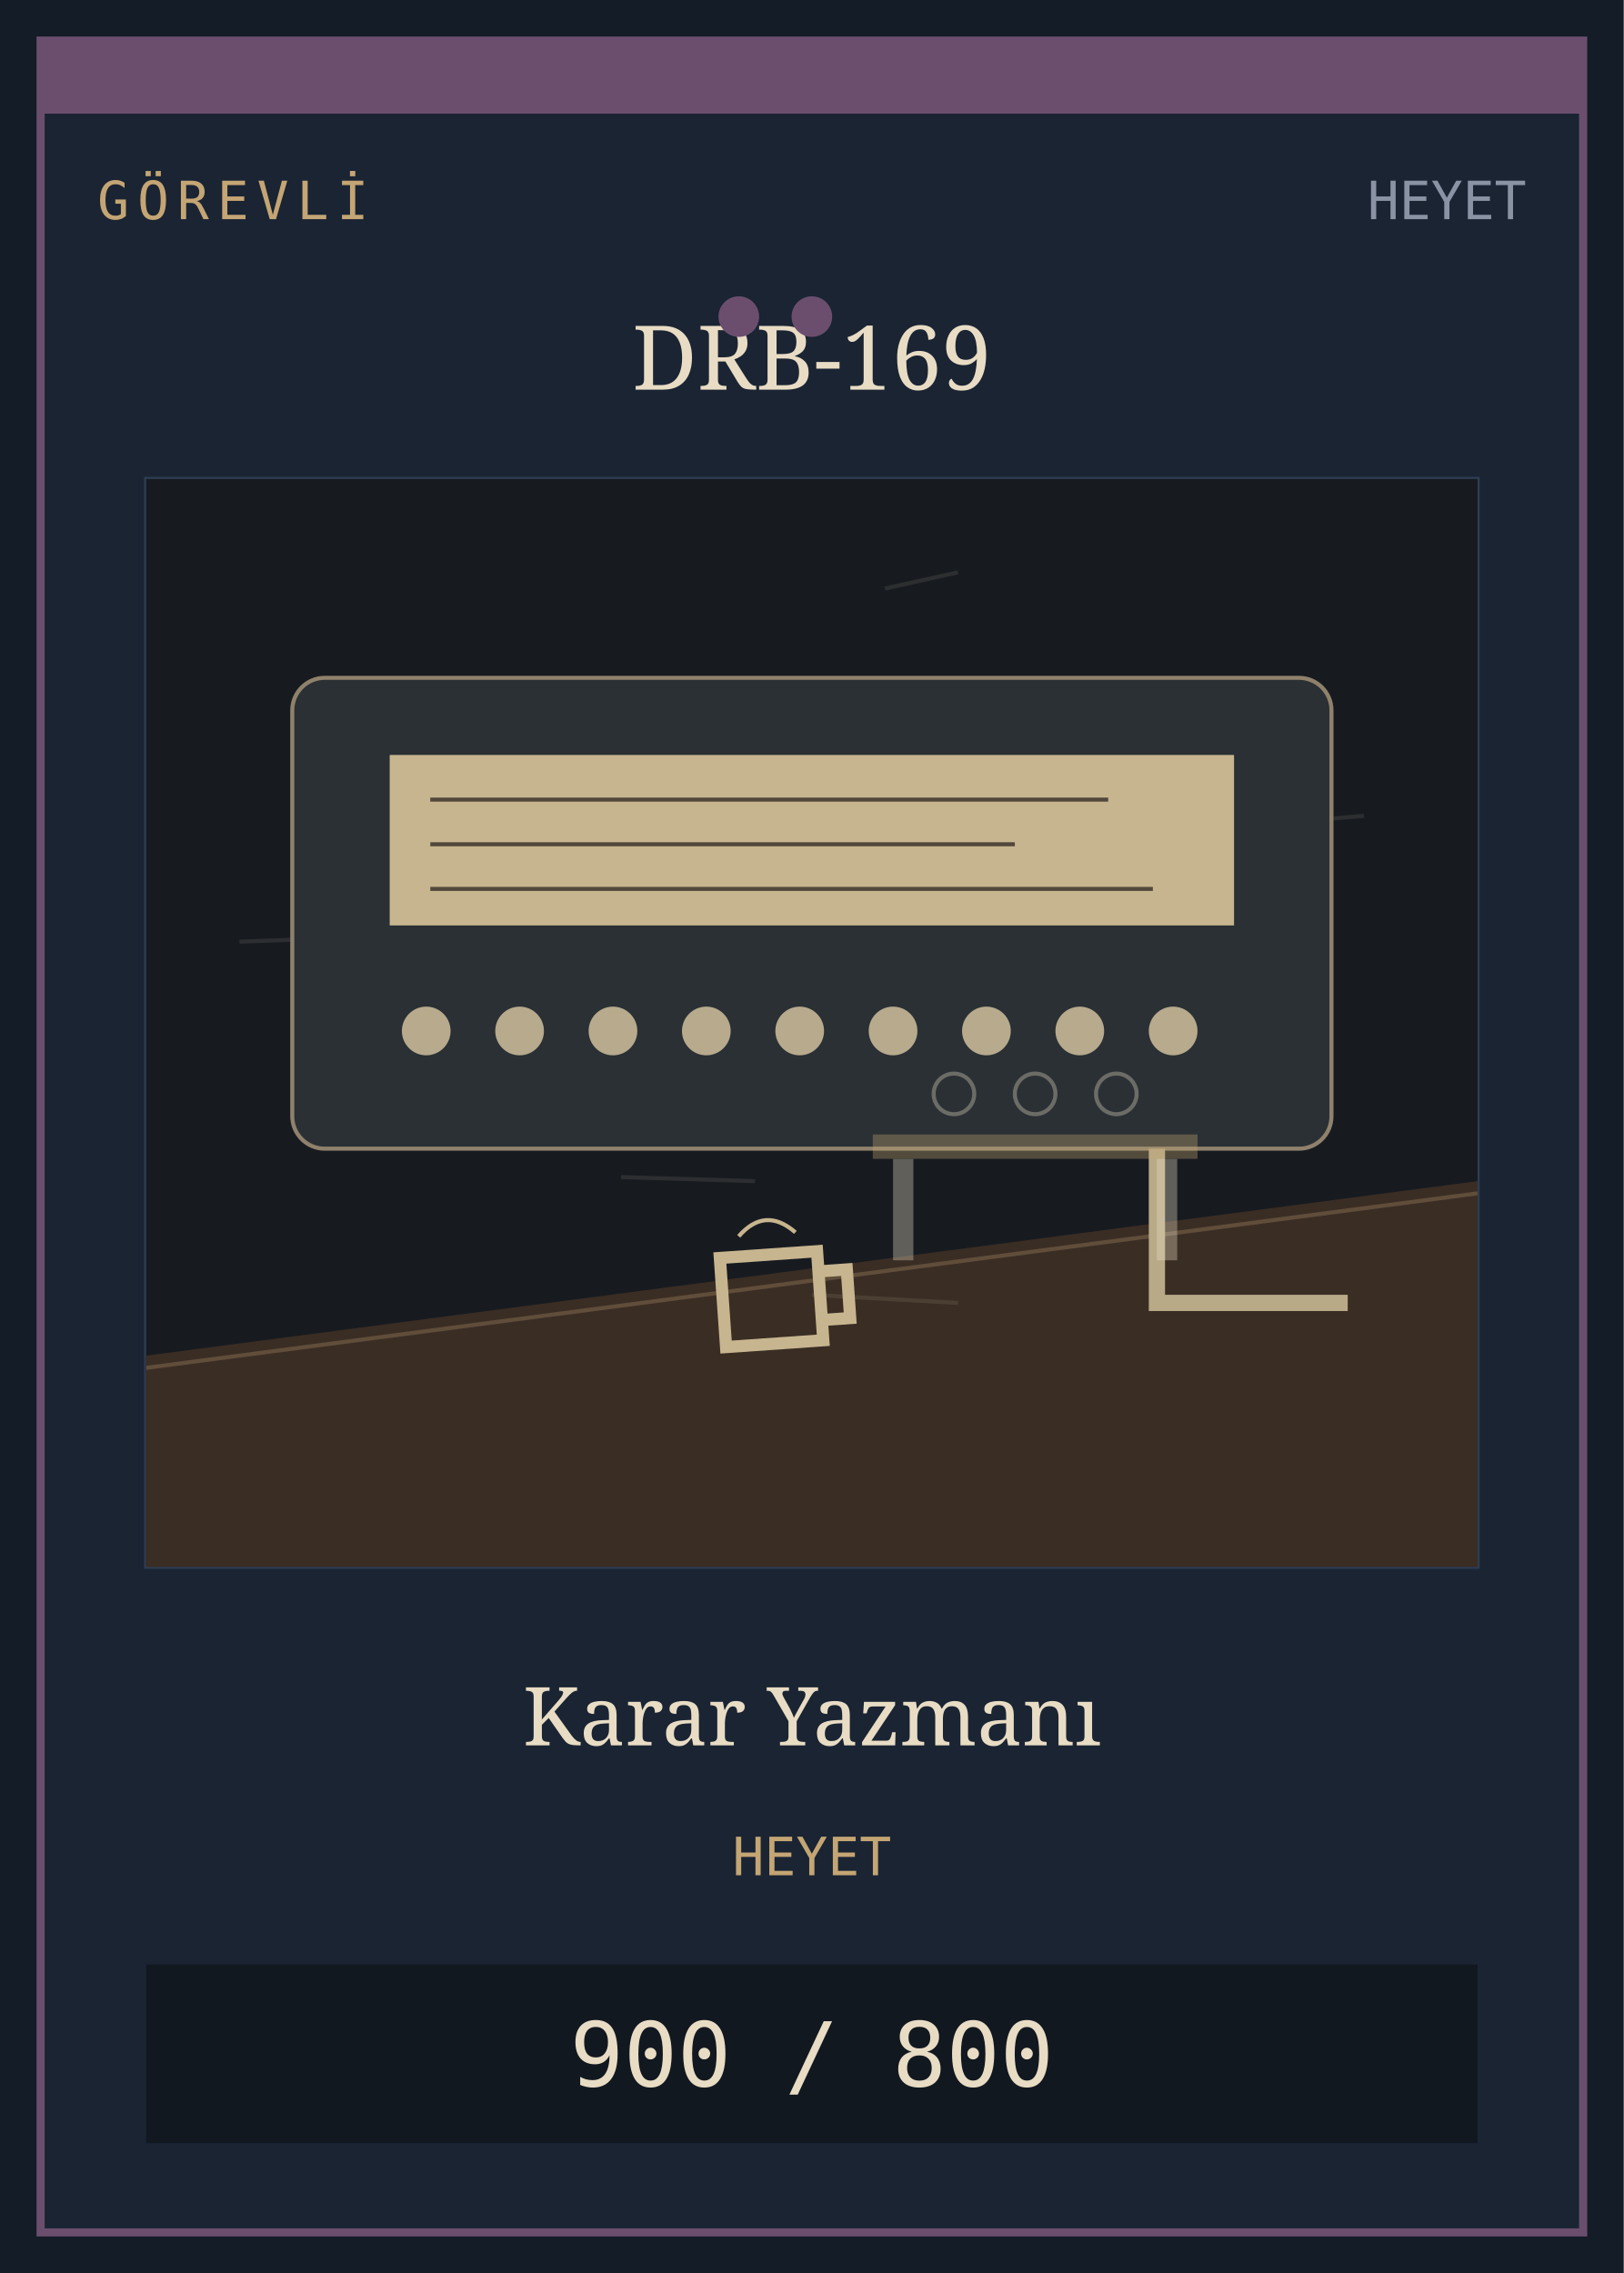
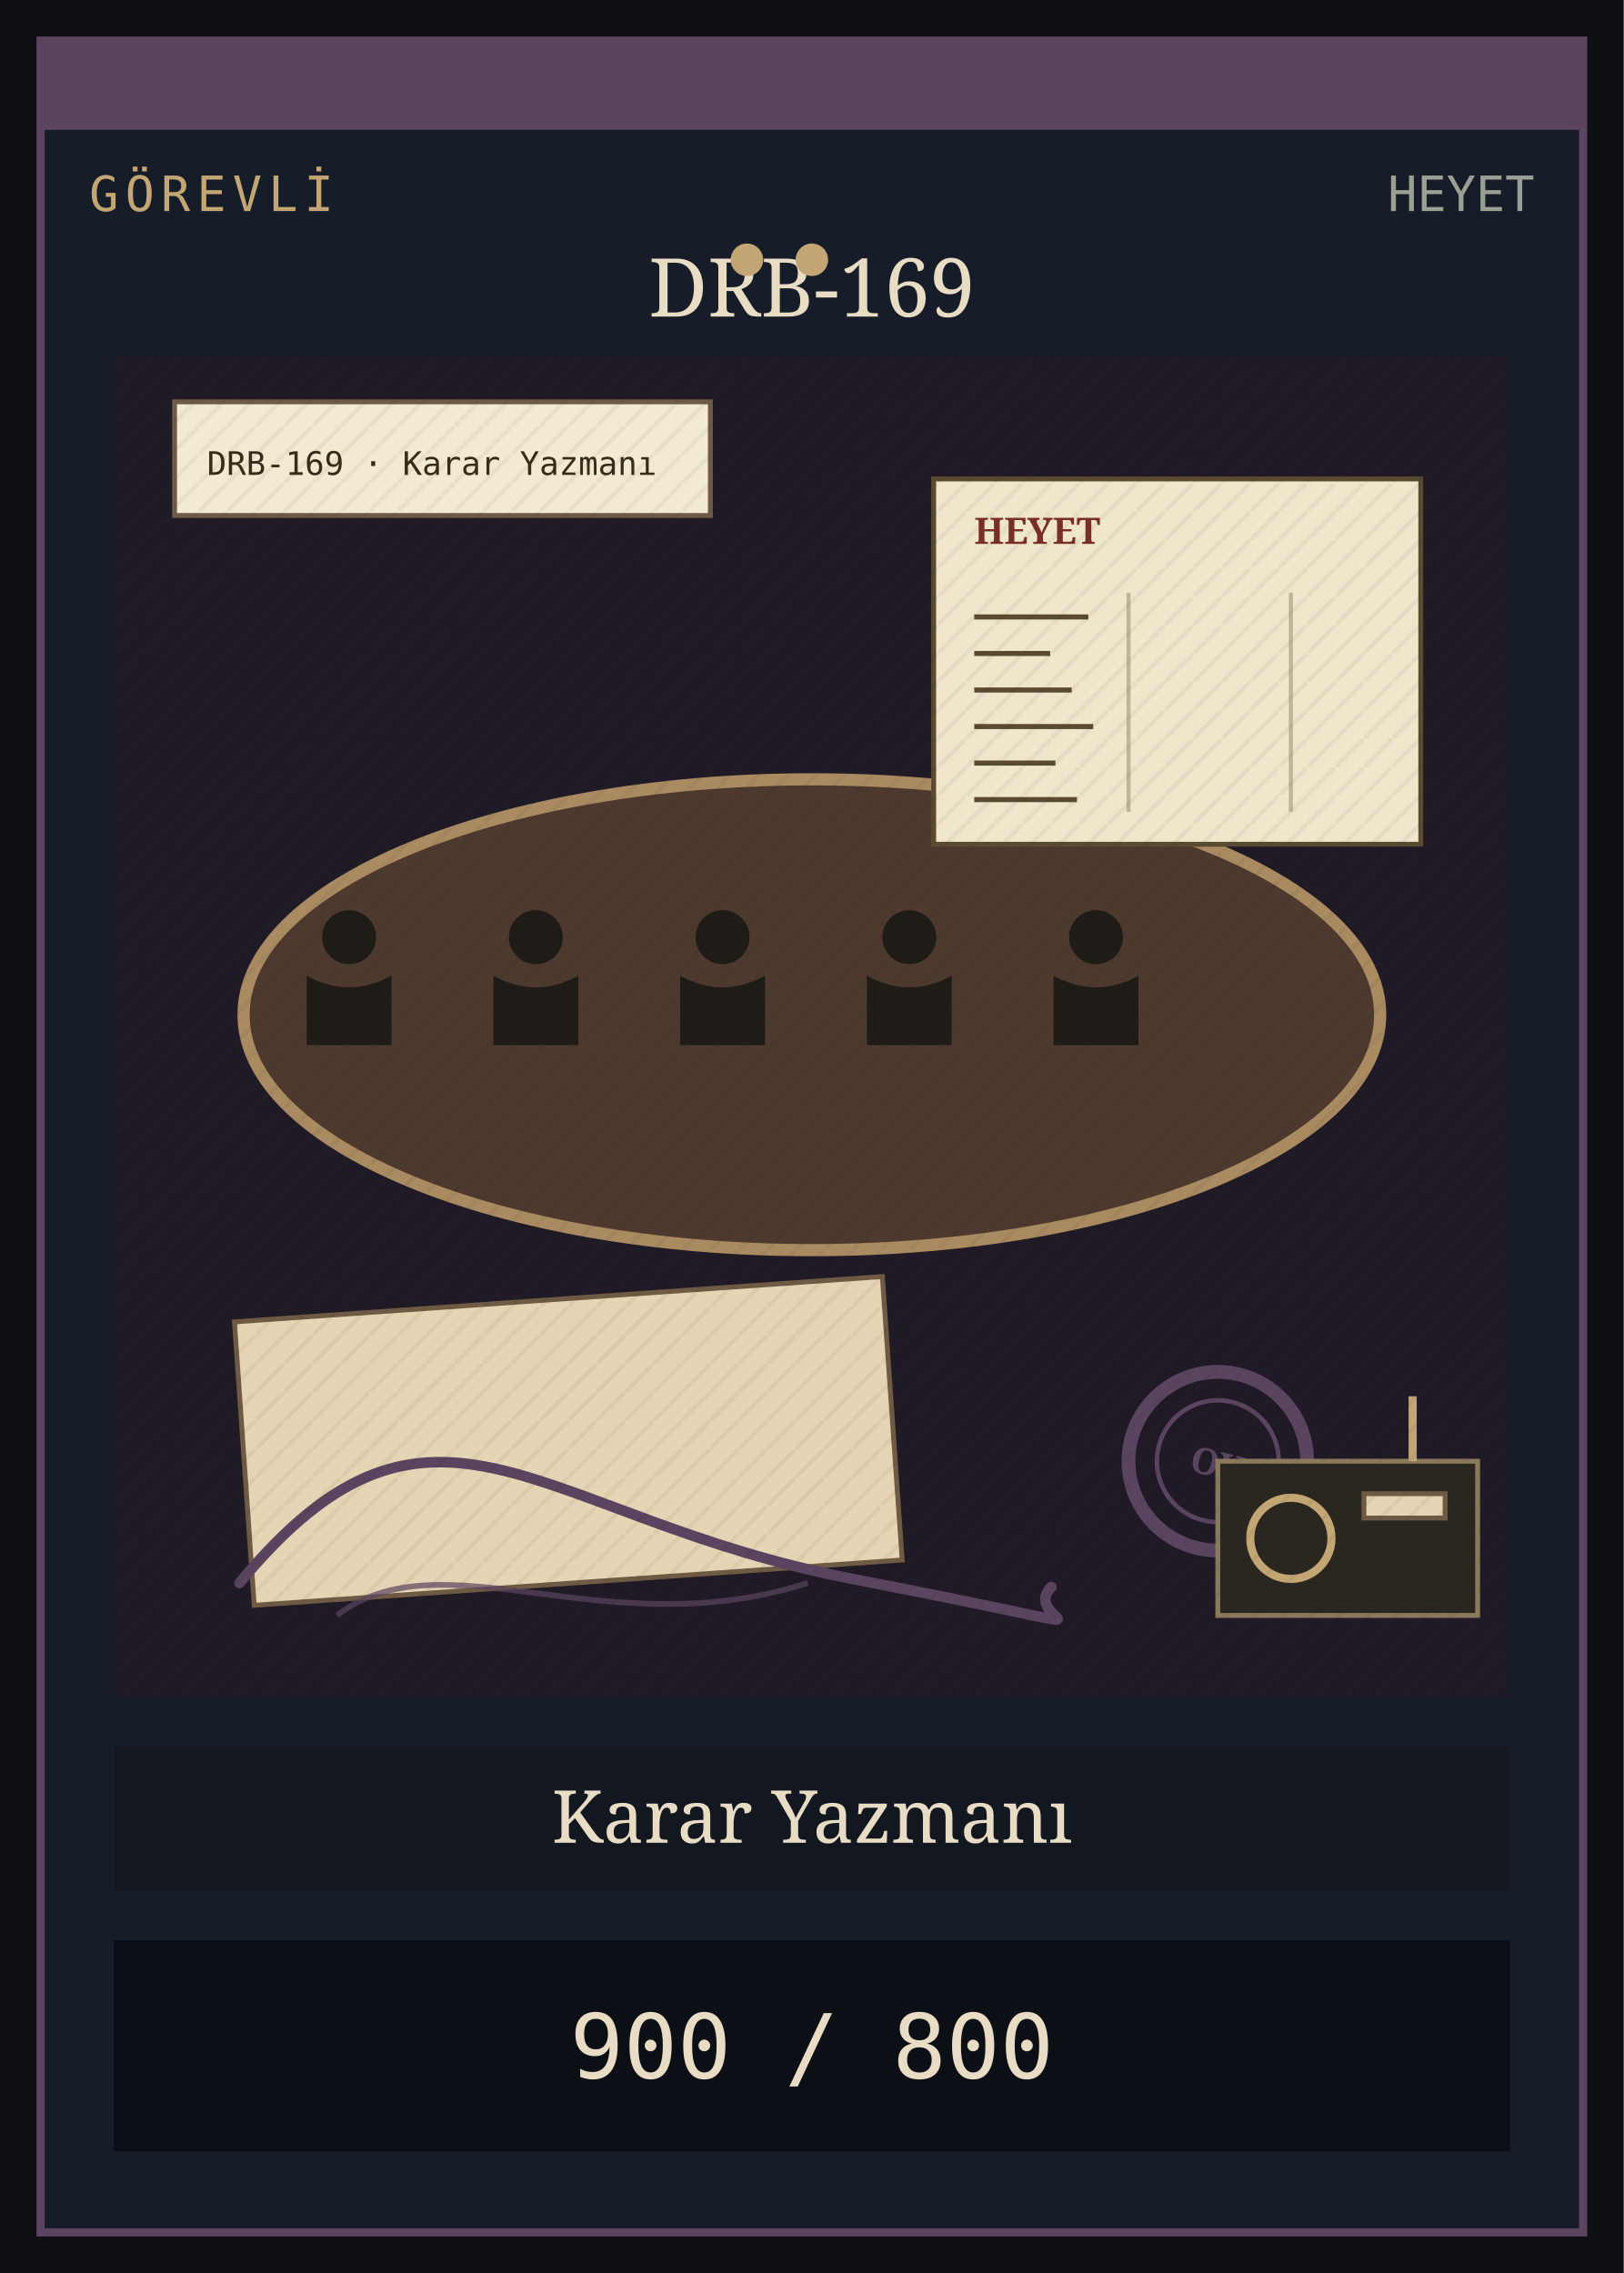
<svg xmlns="http://www.w3.org/2000/svg" viewBox="0 0 400 560" width="400" height="560">
  <defs>
-     <clipPath id="scene">
-       <rect x="36" y="118" width="328" height="268" />
+     <pattern id="grain" width="7" height="7" patternUnits="userSpaceOnUse">
+       <path d="M0 7 L7 0" stroke="#2a2218" opacity=".055" />
+     </pattern>
+     <clipPath id="well-DRB-169">
+       <rect x="28" y="88" width="344" height="330" />
    </clipPath>
  </defs>
-   <rect width="400" height="560" fill="#141c28" />
-   <rect x="10" y="10" width="380" height="540" fill="#1a2433" stroke="#6b4e6e" stroke-width="2" />
-   <rect x="10" y="10" width="380" height="18" fill="#6b4e6e" />
-   <text x="24" y="54" fill="#c4a574" font-family="ui-monospace,monospace" font-size="13" letter-spacing="2">GÖREVLİ</text>
-   <text x="376" y="54" text-anchor="end" fill="#8a93a3" font-family="ui-monospace,monospace" font-size="13">HEYET</text>
-   <text x="200" y="96" text-anchor="middle" fill="#e8dcc4" font-family="Georgia,serif" font-size="22">DRB-169</text>
-   <circle cx="182" cy="78" r="5" fill="#6b4e6e" />
-   <circle cx="200" cy="78" r="5" fill="#6b4e6e" />
-   <rect x="36" y="118" width="328" height="268" fill="#243044" stroke="#2e3d52" stroke-width="1" />
-   <g clip-path="url(#scene)">
-     <rect x="36" y="118" width="328" height="268" fill="#171b20" />
-     <path d="M36 334 L364 291 V386 H36Z" fill="#3a2d24" />
-     <path d="M36 337 L364 294" stroke="#8f7355" opacity=".45" />
-     <path d="M218 145 l18 -4" stroke="#eadfbe" opacity=".10" />
-     <path d="M265 174 l21 -3" stroke="#eadfbe" opacity=".10" />
-     <path d="M312 203 l24 -2" stroke="#eadfbe" opacity=".10" />
-     <path d="M59 232 l27 -1" stroke="#eadfbe" opacity=".10" />
-     <path d="M106 261 l30 0" stroke="#eadfbe" opacity=".10" />
-     <path d="M153 290 l33 1" stroke="#eadfbe" opacity=".10" />
-     <path d="M200 319 l36 2" stroke="#eadfbe" opacity=".10" />
-     <rect x="72" y="167" width="256" height="116" rx="8" fill="#2a3034" stroke="#8f816b" />
-     <rect x="96" y="186" width="208" height="42" fill="#c7b58f" />
-     <path d="M106 197h167M106 208h144M106 219h178" stroke="#51483b" />
-     <g fill="#b7aa8d">
-       <circle cx="105" cy="254" r="6" />
-       <circle cx="128" cy="254" r="6" />
-       <circle cx="151" cy="254" r="6" />
-       <circle cx="174" cy="254" r="6" />
-       <circle cx="197" cy="254" r="6" />
-       <circle cx="220" cy="254" r="6" />
-       <circle cx="243" cy="254" r="6" />
-       <circle cx="266" cy="254" r="6" />
-       <circle cx="289" cy="254" r="6" />
+   <rect width="400" height="560" fill="#0e1014" />
+   <rect x="10" y="10" width="380" height="540" fill="#161d28" stroke="#5a4460" stroke-width="2" />
+   <rect x="10" y="10" width="380" height="22" fill="#5a4460" />
+   <text x="22" y="52" fill="#c4a574" font-family="ui-monospace,monospace" font-size="12" letter-spacing="1.6">GÖREVLİ</text>
+   <text x="378" y="52" text-anchor="end" fill="#9aa093" font-family="ui-monospace,monospace" font-size="12">HEYET</text>
+   <text x="200" y="78" text-anchor="middle" fill="#e8dcc4" font-family="Georgia,serif" font-size="20">DRB-169</text>
+   <circle cx="184" cy="64" r="4" fill="#c4a574" />
+   <circle cx="200" cy="64" r="4" fill="#c4a574" />
+   <g clip-path="url(#well-DRB-169)" data-series="Heyet" data-kind="unit" data-subtype="effect" data-tier="low" data-aux="0">
+     <rect x="28" y="88" width="344" height="330" fill="#201a26" />
+     <ellipse cx="200" cy="250" rx="140" ry="58" fill="#4d392d" stroke="#aa8b61" stroke-width="3" />
+     <g transform="translate(86 248) scale(0.95)">
+       <circle cx="0" cy="-18" r="7" fill="#1f1c18" />
+       <path d="M-11 -8 q11 6 22 0 v18 h-22z" fill="#1f1c18" />
    </g>
-     <path d="M285 283v38h47" fill="none" stroke="#b9aa87" stroke-width="4" />
-     <g transform="translate(191 319) rotate(-4)">
-       <path d="M-13-10h24v22h-24zM11-5h7v12h-7" fill="none" stroke="#c7b58f" stroke-width="3" />
-       <path d="M-8-15q7-7 14 0" fill="none" stroke="#c7b58f" />
+     <g transform="translate(132 248) scale(0.95)">
+       <circle cx="0" cy="-18" r="7" fill="#1f1c18" />
+       <path d="M-11 -8 q11 6 22 0 v18 h-22z" fill="#1f1c18" />
    </g>
-     <g opacity=".35" transform="scale(.5) translate(310 325)">
-       <rect x="120" y="234" width="160" height="12" fill="#c4a574" />
-       <rect x="130" y="246" width="10" height="50" fill="#e8dcc4" />
-       <rect x="260" y="246" width="10" height="50" fill="#e8dcc4" />
-       <circle cx="160" cy="214" r="10" fill="none" stroke="#e8dcc4" stroke-width="2" />
-       <circle cx="200" cy="214" r="10" fill="none" stroke="#e8dcc4" stroke-width="2" />
-       <circle cx="240" cy="214" r="10" fill="none" stroke="#e8dcc4" stroke-width="2" />
+     <g transform="translate(178 248) scale(0.95)">
+       <circle cx="0" cy="-18" r="7" fill="#1f1c18" />
+       <path d="M-11 -8 q11 6 22 0 v18 h-22z" fill="#1f1c18" />
    </g>
+     <g transform="translate(224 248) scale(0.95)">
+       <circle cx="0" cy="-18" r="7" fill="#1f1c18" />
+       <path d="M-11 -8 q11 6 22 0 v18 h-22z" fill="#1f1c18" />
+     </g>
+     <g transform="translate(270 248) scale(0.95)">
+       <circle cx="0" cy="-18" r="7" fill="#1f1c18" />
+       <path d="M-11 -8 q11 6 22 0 v18 h-22z" fill="#1f1c18" />
+     </g>
+     <g transform="rotate(-4.0 140.0 355.0)">
+       <rect x="60.0" y="320.0" width="160.0" height="70.0" fill="#e6d5b4" stroke="#6f5b43" stroke-width="1.2" />
+     </g>
+     <rect x="230.0" y="118.0" width="120.0" height="90.0" fill="#efe6cc" stroke="#5a4a32" stroke-width="1.2" />
+     <text x="240" y="134" fill="#7a2e28" font-family="Georgia,serif" font-size="9" font-weight="700">HEYET</text>
+     <path d="M278.0 146 v54" stroke="#6a5a3a" opacity=".35" />
+     <path d="M318.0 146 v54" stroke="#6a5a3a" opacity=".35" />
+     <path d="M240.0 152.0 h28.1" stroke="#5a4a32" stroke-width="1.25" />
+     <path d="M240.0 161.0 h18.7" stroke="#5a4a32" stroke-width="1.25" />
+     <path d="M240.0 170.0 h24.0" stroke="#5a4a32" stroke-width="1.25" />
+     <path d="M240.0 179.0 h29.3" stroke="#5a4a32" stroke-width="1.25" />
+     <path d="M240.0 188.0 h20.0" stroke="#5a4a32" stroke-width="1.25" />
+     <path d="M240.0 197.0 h25.3" stroke="#5a4a32" stroke-width="1.25" />
+     <g transform="rotate(14 300 360)">
+       <circle cx="300" cy="360" r="22" fill="none" stroke="#5a4460" stroke-width="3.4" />
+       <circle cx="300" cy="360" r="15" fill="none" stroke="#5a4460" stroke-width="1.1" />
+       <text x="300" y="364" text-anchor="middle" fill="#5a4460" font-family="Georgia,serif" font-size="9" font-weight="700">OY</text>
+     </g>
+     <rect x="300.0" y="360.0" width="64.0" height="38.0" fill="#2a2620" stroke="#8a7a5a" stroke-width="1.2" />
+     <circle cx="318" cy="379" r="10" fill="none" stroke="#c4a574" stroke-width="2" />
+     <rect x="336.0" y="368.0" width="20.0" height="6.0" fill="#e6d5b4" stroke="#6f5b43" stroke-width="1.2" />
+     <path d="M348 360 v-16" stroke="#c4a574" stroke-width="2" />
+     <path d="M59.0 390.0 C107.0 332.0 132.0 374.0 210.0 389.0 S250.0 400.0 259.0 391.0" fill="none" stroke="#5a4460" stroke-width="2.6" stroke-linecap="round" />
+     <path d="M83.0 398.0 C109.0 378.0 149.0 406.0 199.0 390.0" fill="none" stroke="#5a4460" stroke-width="1.4" opacity=".7" />
+     <g transform="rotate(0.0 109.0 113.0)">
+       <rect x="43.0" y="99.0" width="132.0" height="28.0" fill="#f3ead4" stroke="#6f5b43" stroke-width="1.2" />
+     </g>
+     <text x="51" y="117" fill="#3a2a18" font-family="ui-monospace,monospace" font-size="8">DRB-169 · Karar Yazmanı</text>
+     <rect x="28" y="88" width="344" height="330" fill="url(#grain)" />
  </g>
-   <text x="200" y="430" text-anchor="middle" fill="#e8dcc4" font-family="Georgia,serif" font-size="20">Karar Yazmanı</text>
-   <text x="200" y="462" text-anchor="middle" fill="#c4a574" font-family="ui-monospace,monospace" font-size="13">HEYET</text>
-   <rect x="36" y="484" width="328" height="44" fill="#121820" />
-   <text x="200" y="514" text-anchor="middle" fill="#e8dcc4" font-family="ui-monospace,monospace" font-size="22">900 / 800</text>
+   <rect x="28" y="430" width="344" height="36" fill="#121820" opacity=".92" />
+   <text x="200" y="454" text-anchor="middle" fill="#e8dcc4" font-family="Georgia,serif" font-size="18">Karar Yazmanı</text>
+   <rect x="28" y="478" width="344" height="52" fill="#0c1016" />
+   <text x="200" y="512" text-anchor="middle" fill="#e8dcc4" font-family="ui-monospace,monospace" font-size="22">900 / 800</text>
</svg>
